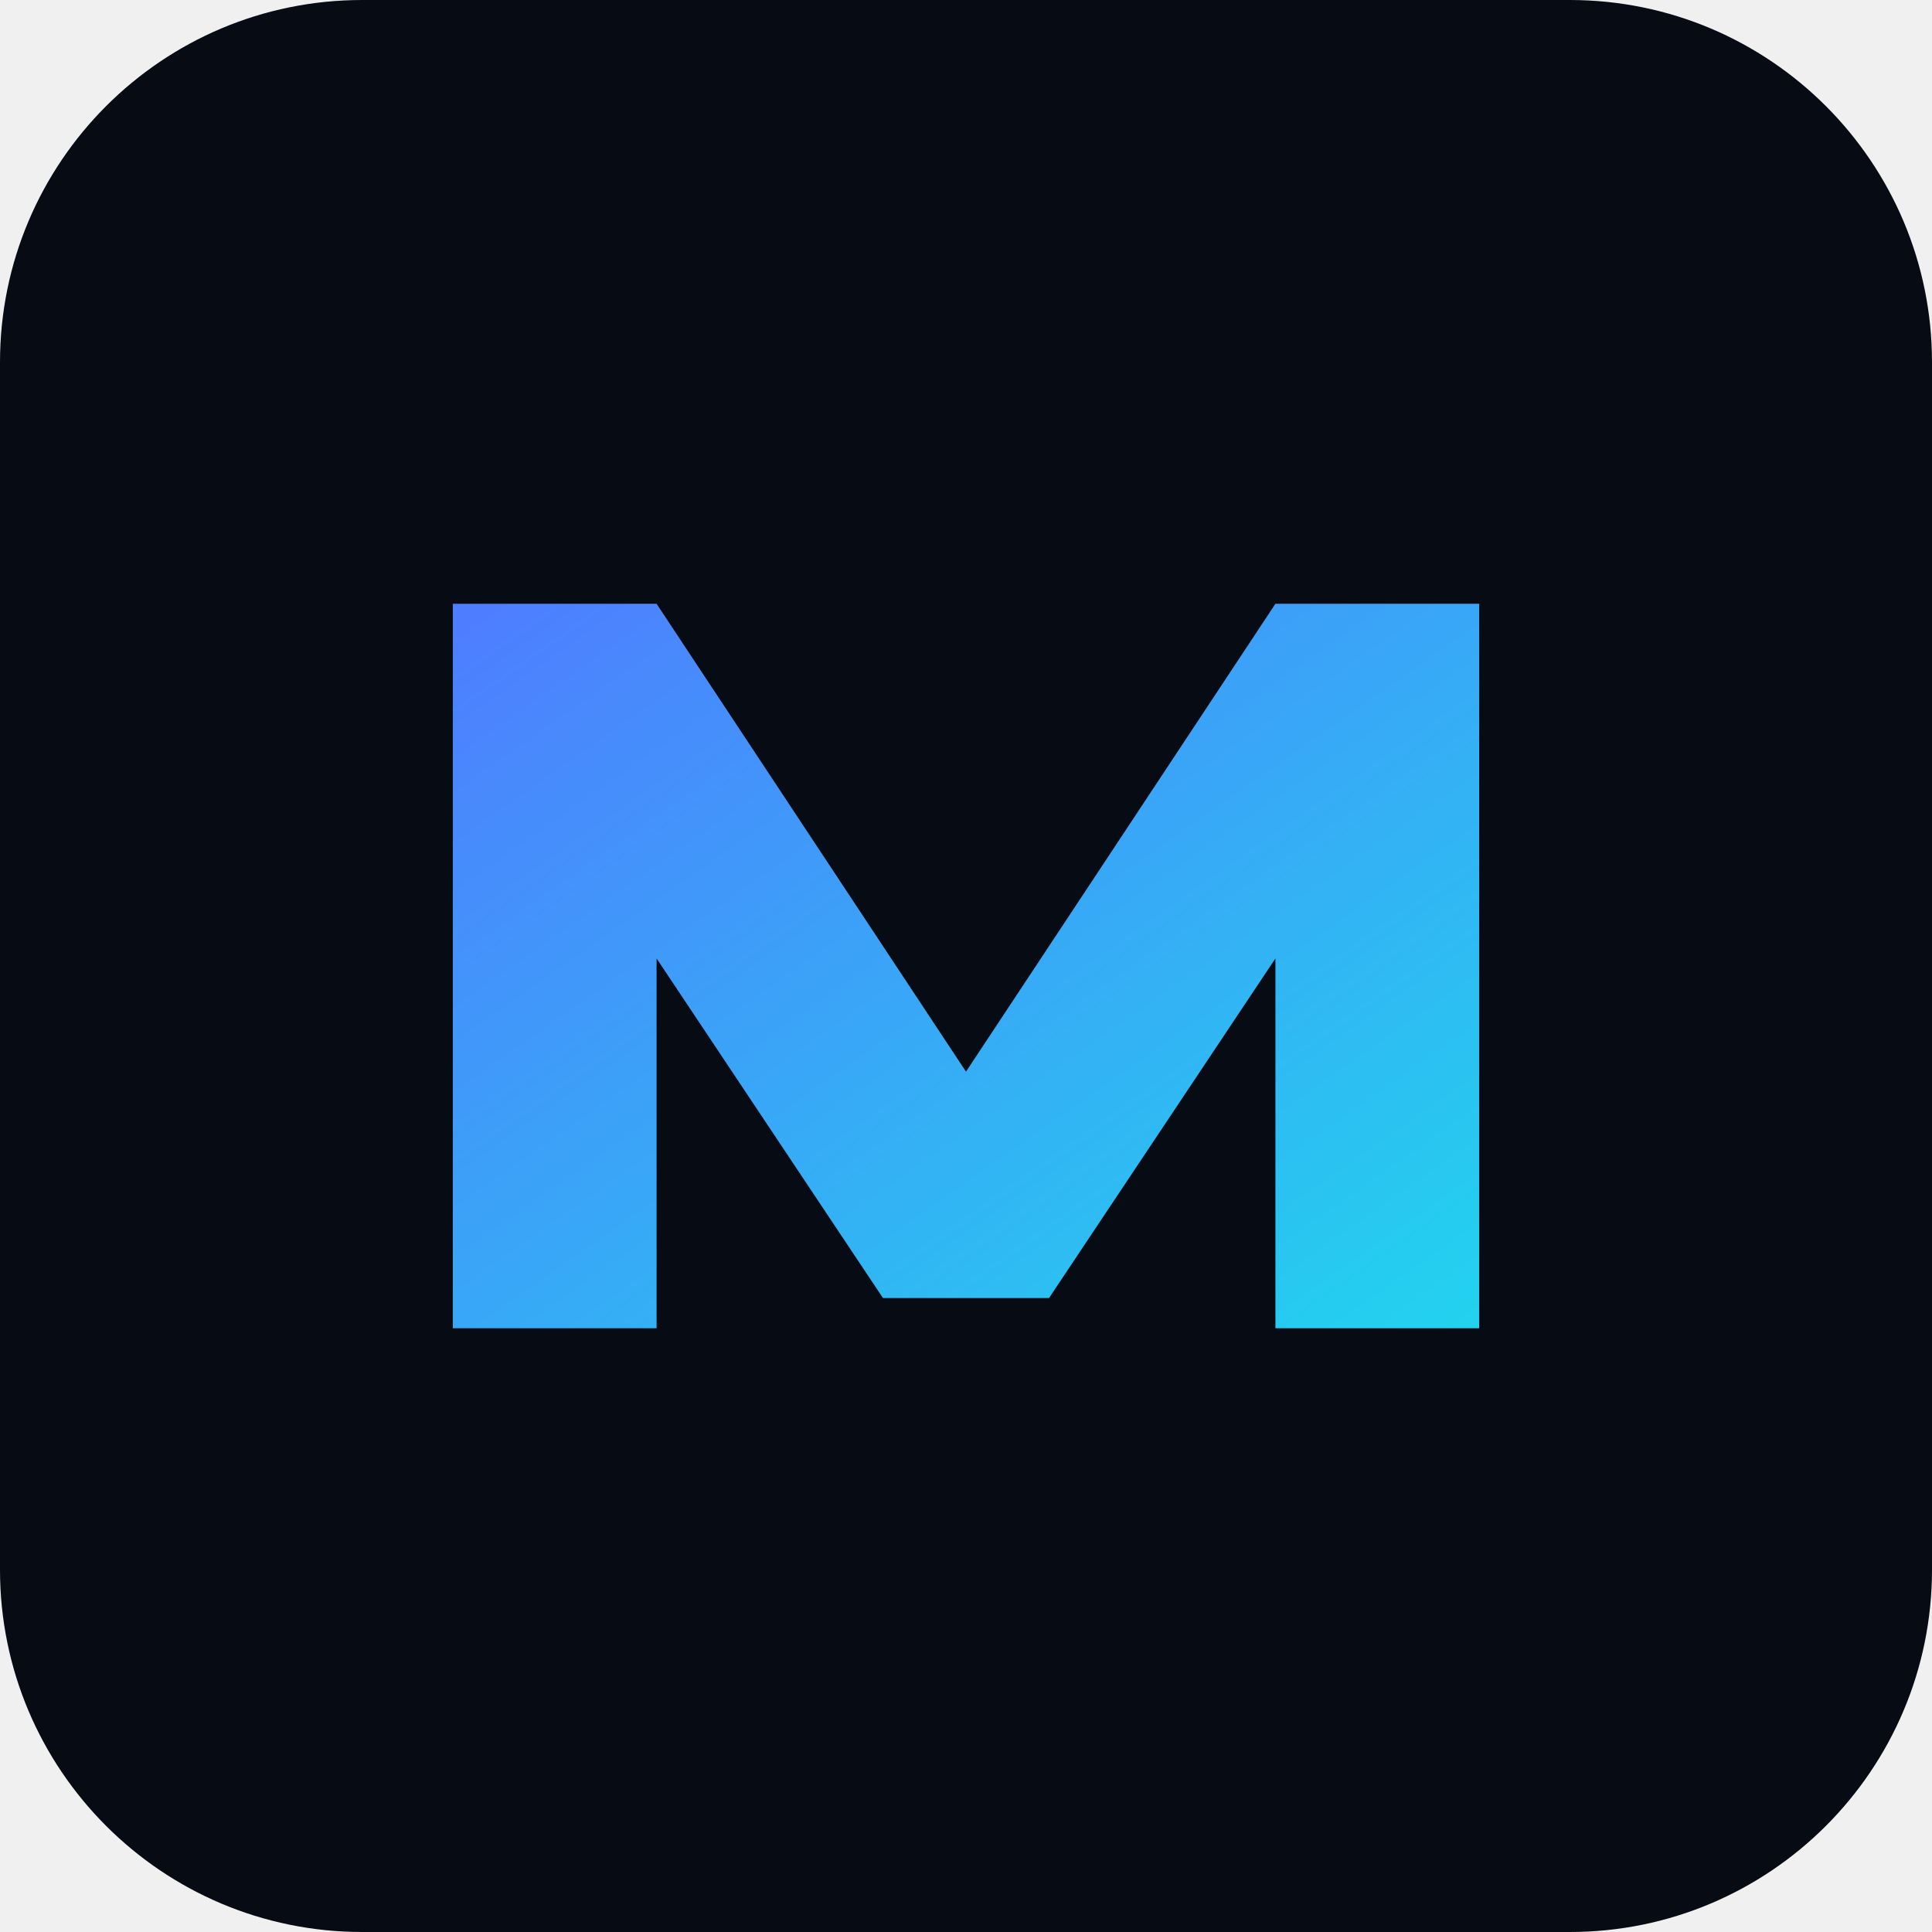
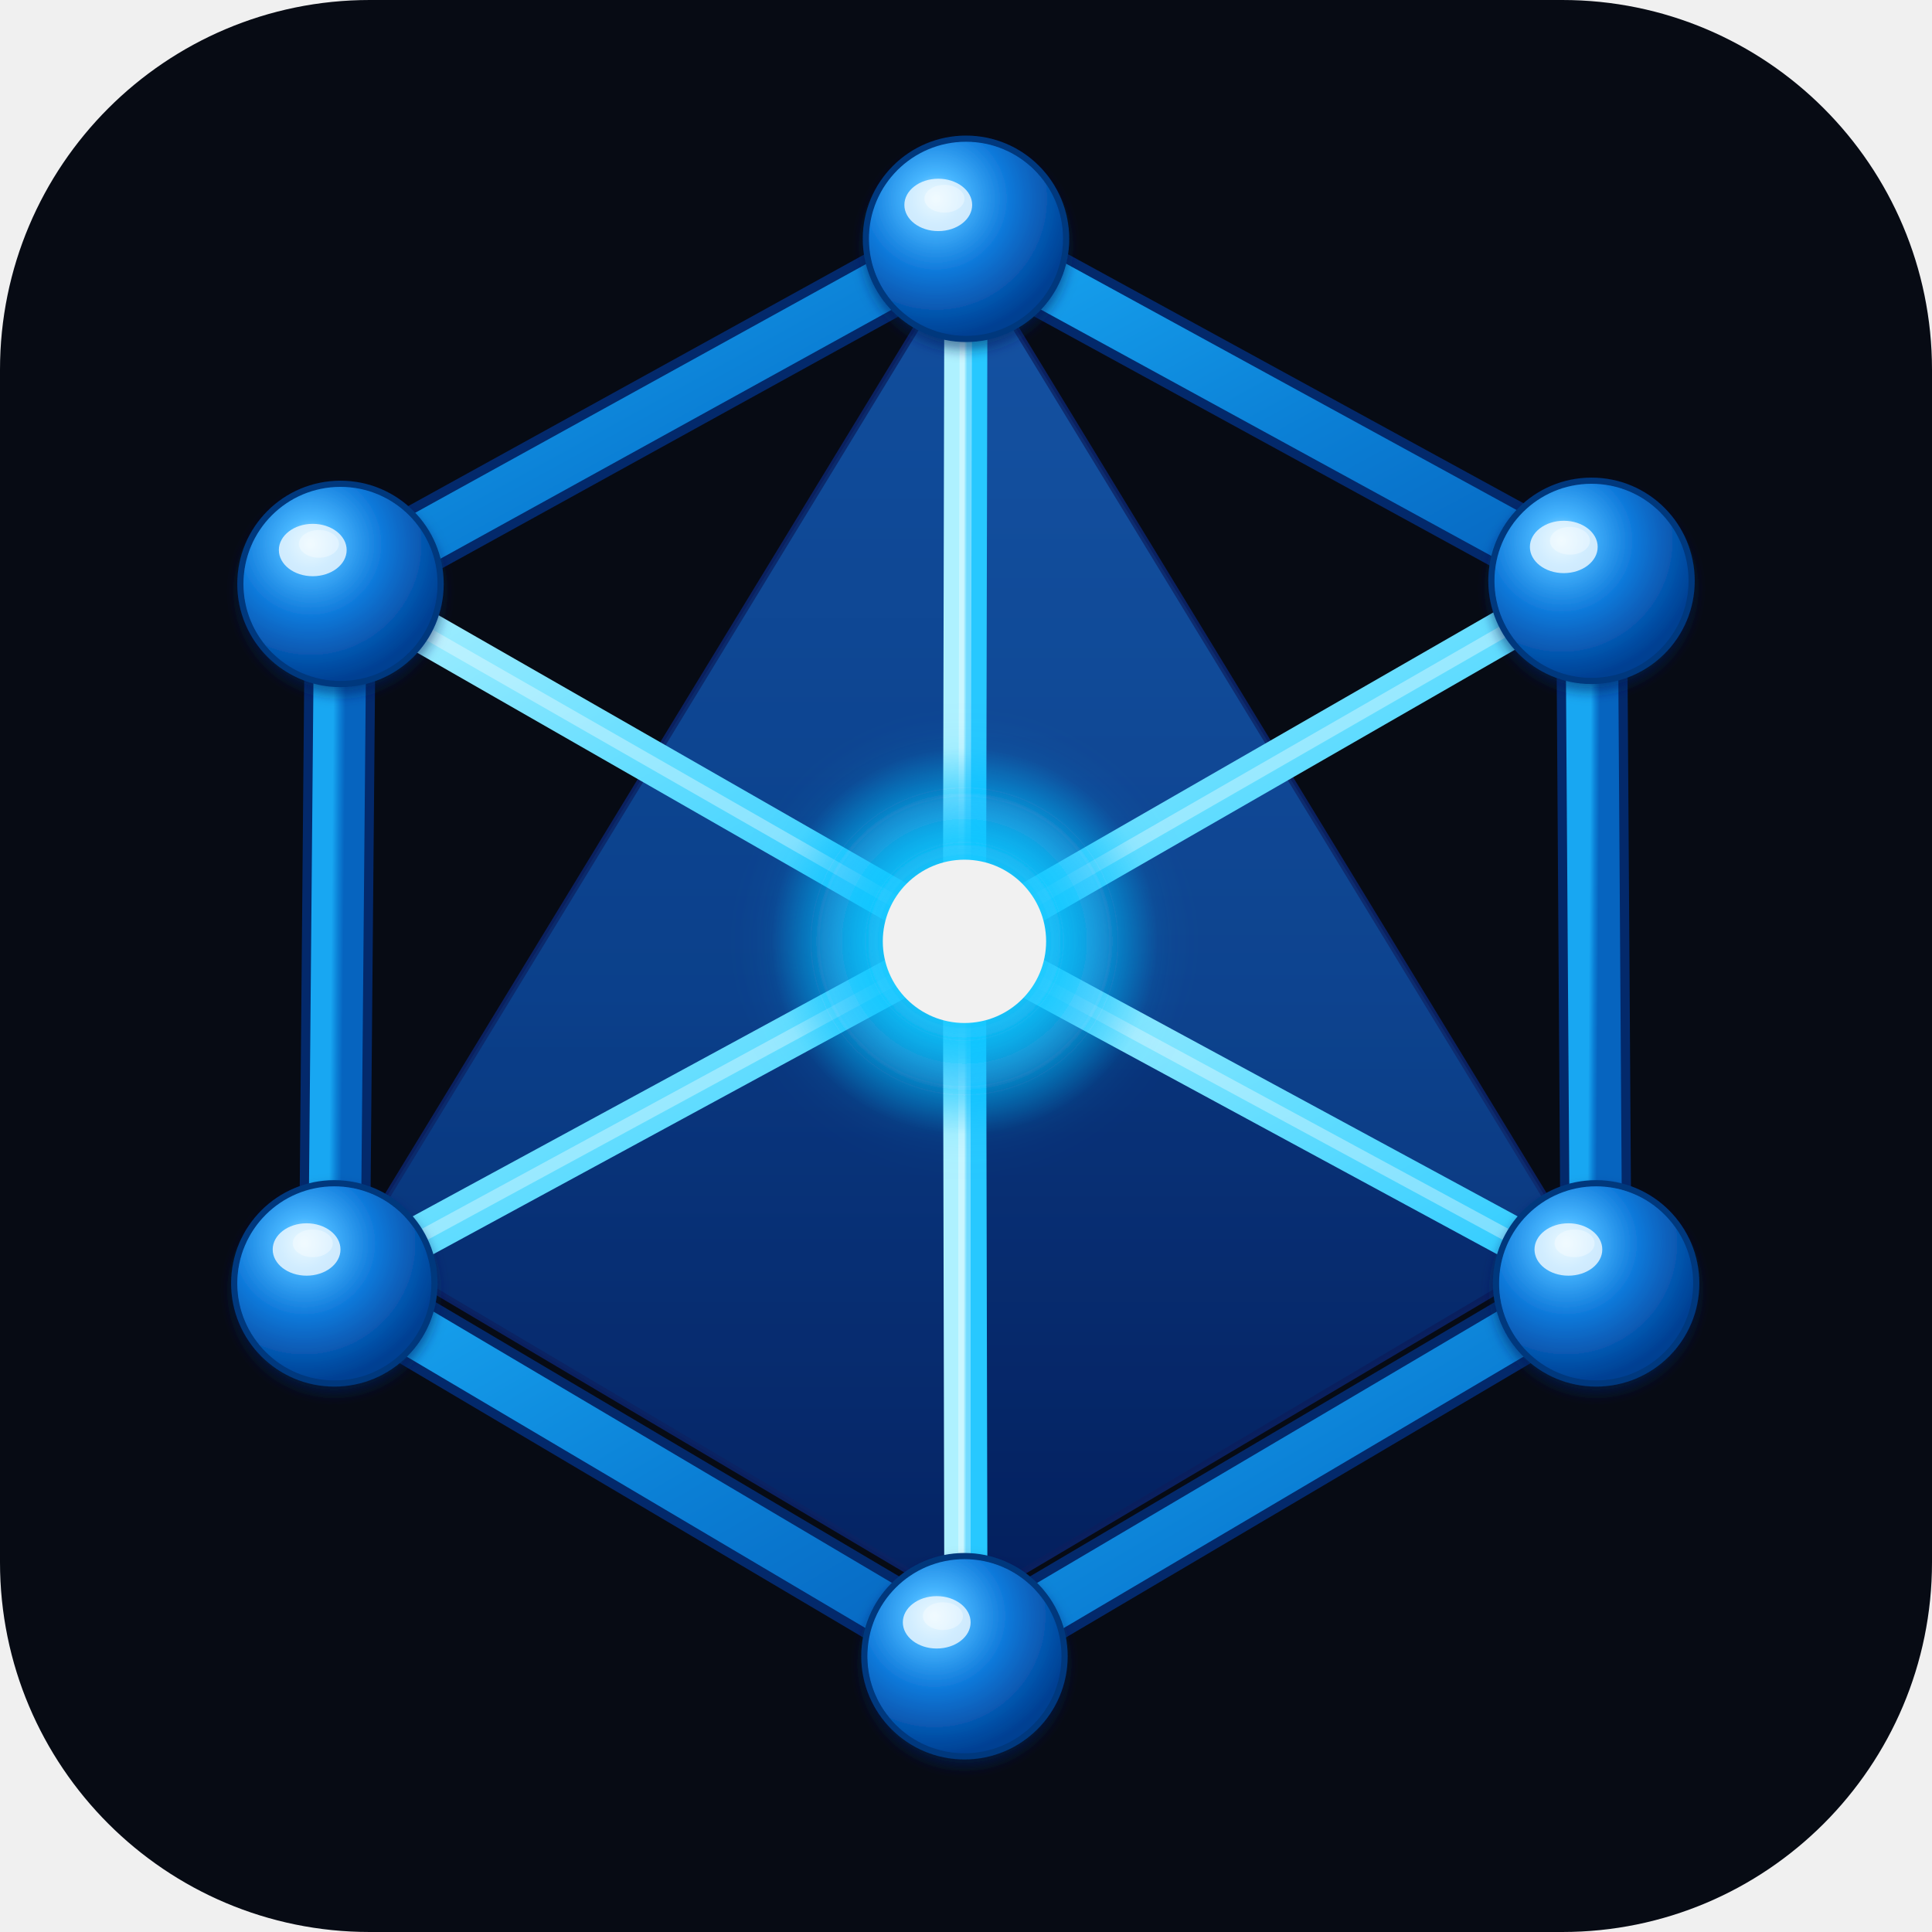
- <svg xmlns="http://www.w3.org/2000/svg" viewBox="0 0 512 512" role="img" aria-label="Mavric">
+ <svg xmlns="http://www.w3.org/2000/svg" viewBox="0 0 1254 1254" width="1254" height="1254">
  <defs>
-     <linearGradient id="mavricGradient" x1="0" y1="0" x2="1" y2="1">
-       <stop offset="0%" stop-color="#4F7CFF" />
-       <stop offset="100%" stop-color="#22D3EE" />
+     <style>
+       .outer-shadow { stroke:#03296b; stroke-width:46; stroke-linecap:round; stroke-linejoin:round; fill:none; }
+       .outer-main   { stroke:url(#outerGrad); stroke-width:34; stroke-linecap:round; stroke-linejoin:round; fill:none; }
+       .spoke-main   { stroke:url(#spokeGrad); stroke-width:28; stroke-linecap:round; stroke-linejoin:round; fill:none; }
+       .spoke-hi     { stroke:rgba(255,255,255,.35); stroke-width:8; stroke-linecap:round; stroke-linejoin:round; fill:none; }
+     </style>
+     <linearGradient id="outerGrad" x1="0%" y1="0%" x2="100%" y2="100%">
+       <stop offset="0%" stop-color="#18a7f2" />
+       <stop offset="55%" stop-color="#0b7fd5" />
+       <stop offset="100%" stop-color="#0664bf" />
    </linearGradient>
+     <linearGradient id="spokeGrad" x1="0%" y1="0%" x2="100%" y2="100%">
+       <stop offset="0%" stop-color="#aef1ff" />
+       <stop offset="50%" stop-color="#63ddff" />
+       <stop offset="100%" stop-color="#27c8ff" />
+     </linearGradient>
+     <linearGradient id="bodyGrad" x1="50%" y1="0%" x2="50%" y2="100%">
+       <stop offset="0%" stop-color="#134f9f" />
+       <stop offset="55%" stop-color="#0a3c86" />
+       <stop offset="100%" stop-color="#031f5d" />
+     </linearGradient>
+     <radialGradient id="nodeGrad" cx="35%" cy="30%" r="70%">
+       <stop offset="0%" stop-color="#a9e6ff" />
+       <stop offset="18%" stop-color="#47b6ff" />
+       <stop offset="52%" stop-color="#0f79da" />
+       <stop offset="100%" stop-color="#003f92" />
+     </radialGradient>
+     <radialGradient id="centerGlow" cx="50%" cy="50%" r="50%">
+       <stop offset="0%" stop-color="#27d7ff" stop-opacity="1" />
+       <stop offset="45%" stop-color="#1bc7ff" stop-opacity=".75" />
+       <stop offset="100%" stop-color="#0abaff" stop-opacity="0" />
+     </radialGradient>
+     <filter id="softGlow" x="-40%" y="-40%" width="180%" height="180%">
+       <feGaussianBlur stdDeviation="18" result="blur" />
+       <feMerge>
+         <feMergeNode in="blur" />
+         <feMergeNode in="SourceGraphic" />
+       </feMerge>
+     </filter>
+     <filter id="nodeShadow" x="-30%" y="-30%" width="160%" height="160%">
+       <feDropShadow dx="0" dy="5" stdDeviation="4" flood-color="#00255c" flood-opacity=".55" />
+     </filter>
+     <g id="node" filter="url(#nodeShadow)">
+       <circle cx="0" cy="0" r="65" fill="url(#nodeGrad)" stroke="#00377d" stroke-width="4" />
+       <ellipse cx="-18" cy="-22" rx="22" ry="17" fill="#ffffff" opacity=".75" />
+       <ellipse cx="-14" cy="-26" rx="13" ry="9" fill="#ffffff" opacity=".35" />
+     </g>
  </defs>
-   <rect width="512" height="512" rx="96" fill="#070B14" />
-   <path d="M120 352V160h54l82 124 82-124h54v192h-54V254l-60 90h-44l-60-90v98z" fill="url(#mavricGradient)" />
+   <rect width="1254" height="1254" rx="240" fill="#070B14" />
+   <polygon points="627,160 232,808 627,1042 1022,808" fill="url(#bodyGrad)" stroke="#0a205f" stroke-width="4" />
+   <polygon points="627,160 627,611 232,808" fill="#0f4d9a" opacity=".22" />
+   <polygon points="627,160 1022,808 627,611" fill="#1a63b8" opacity=".18" />
+   <polygon points="232,808 627,1042 627,611" fill="#082d73" opacity=".22" />
+   <polygon points="627,611 627,1042 1022,808" fill="#041d58" opacity=".18" />
+   <g>
+     <line class="outer-shadow" x1="221" y1="379" x2="627" y2="155" />
+     <line class="outer-shadow" x1="627" y1="155" x2="1033" y2="377" />
+     <line class="outer-shadow" x1="1033" y1="377" x2="1036" y2="833" />
+     <line class="outer-shadow" x1="1036" y1="833" x2="626" y2="1075" />
+     <line class="outer-shadow" x1="626" y1="1075" x2="217" y2="833" />
+     <line class="outer-shadow" x1="217" y1="833" x2="221" y2="379" />
+   </g>
+   <g>
+     <line class="outer-main" x1="221" y1="379" x2="627" y2="155" />
+     <line class="outer-main" x1="627" y1="155" x2="1033" y2="377" />
+     <line class="outer-main" x1="1033" y1="377" x2="1036" y2="833" />
+     <line class="outer-main" x1="1036" y1="833" x2="626" y2="1075" />
+     <line class="outer-main" x1="626" y1="1075" x2="217" y2="833" />
+     <line class="outer-main" x1="217" y1="833" x2="221" y2="379" />
+   </g>
+   <g id="lineas-internas">
+     <line class="spoke-main" x1="627" y1="155" x2="626" y2="611" />
+     <line class="spoke-main" x1="221" y1="379" x2="626" y2="611" />
+     <line class="spoke-main" x1="1033" y1="377" x2="626" y2="611" />
+     <line class="spoke-main" x1="217" y1="833" x2="626" y2="611" />
+     <line class="spoke-main" x1="1036" y1="833" x2="626" y2="611" />
+     <line class="spoke-main" x1="627" y1="1075" x2="626" y2="611" />
+     <line class="spoke-hi" x1="627" y1="155" x2="626" y2="611" />
+     <line class="spoke-hi" x1="221" y1="379" x2="626" y2="611" />
+     <line class="spoke-hi" x1="1033" y1="377" x2="626" y2="611" />
+     <line class="spoke-hi" x1="217" y1="833" x2="626" y2="611" />
+     <line class="spoke-hi" x1="1036" y1="833" x2="626" y2="611" />
+     <line class="spoke-hi" x1="626" y1="1075" x2="626" y2="611" />
+   </g>
+   <circle cx="626" cy="611" r="125" fill="url(#centerGlow)" filter="url(#softGlow)" />
+   <circle cx="626" cy="611" r="53" fill="#f1f1f1" />
+   <use href="#node" x="627" y="155" />
+   <use href="#node" x="221" y="379" />
+   <use href="#node" x="1033" y="377" />
+   <use href="#node" x="217" y="833" />
+   <use href="#node" x="1036" y="833" />
+   <use href="#node" x="626" y="1075" />
</svg>
